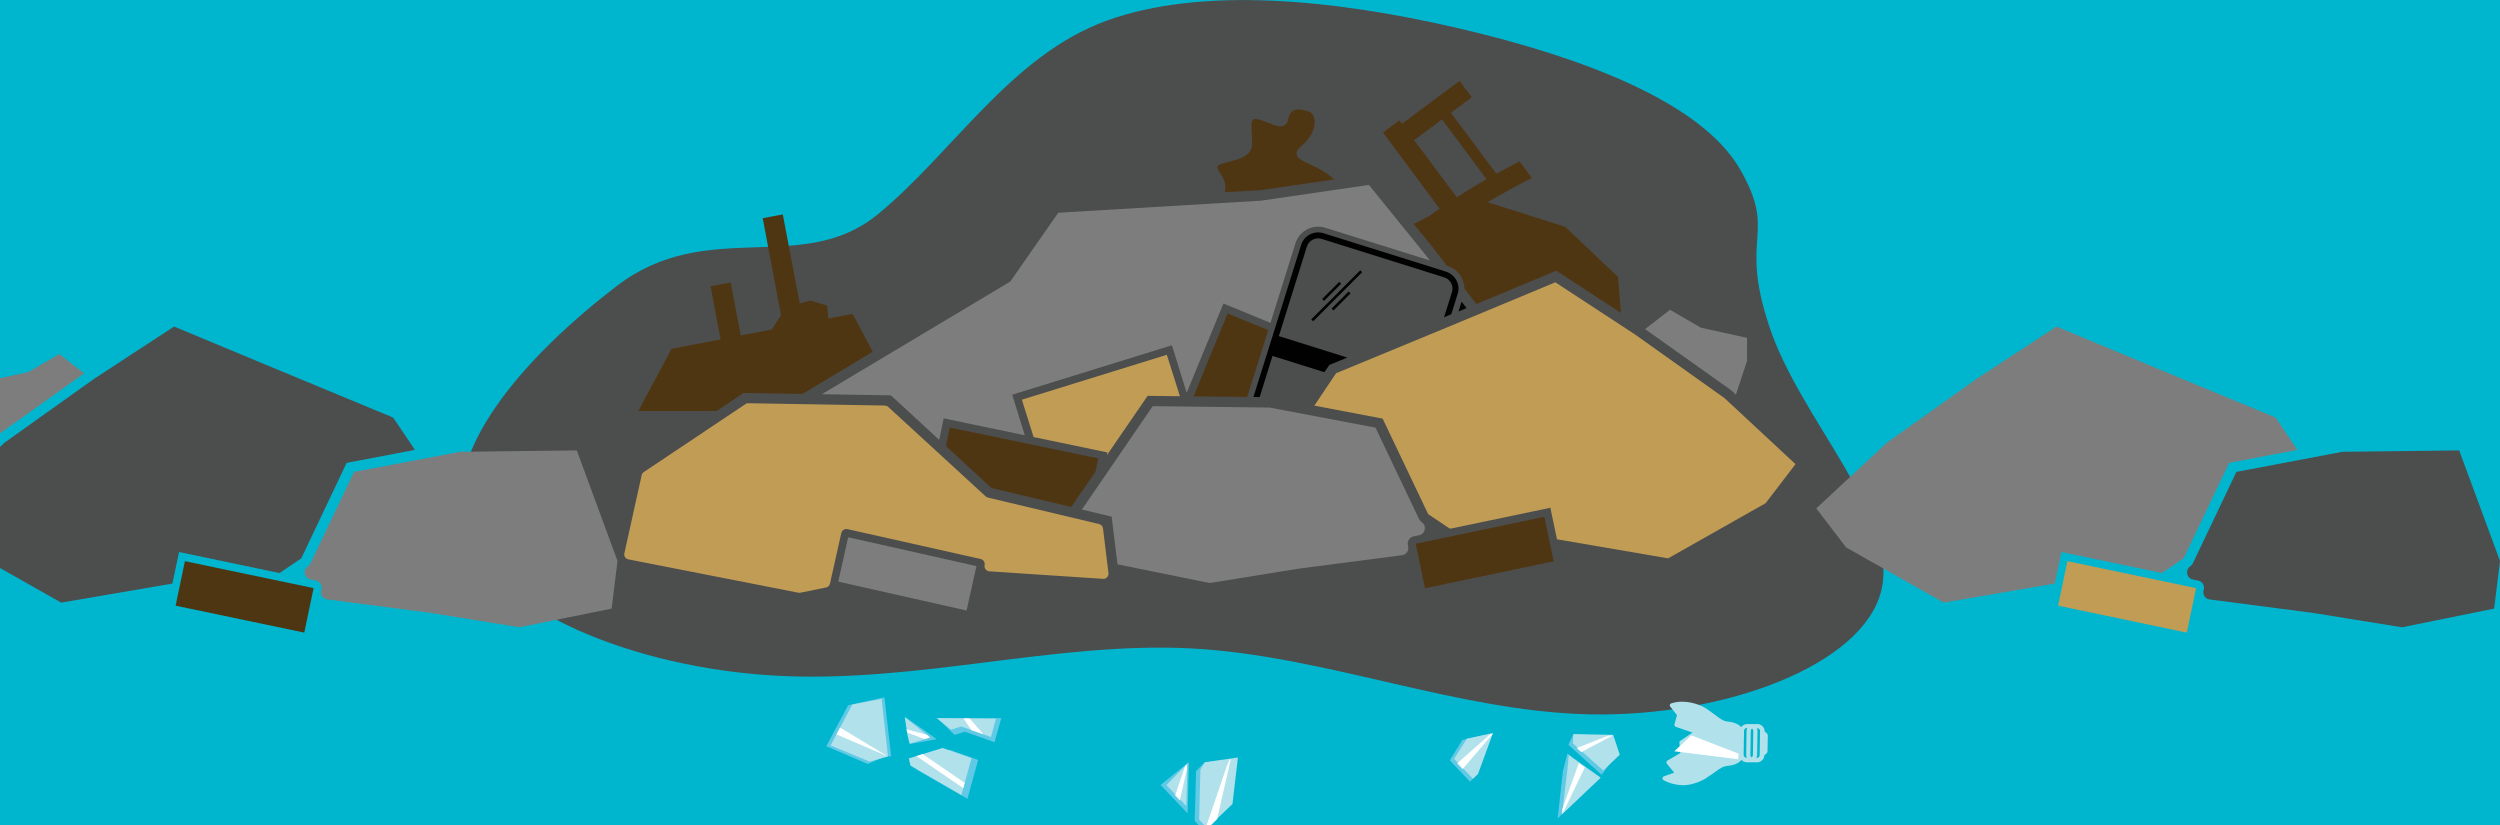
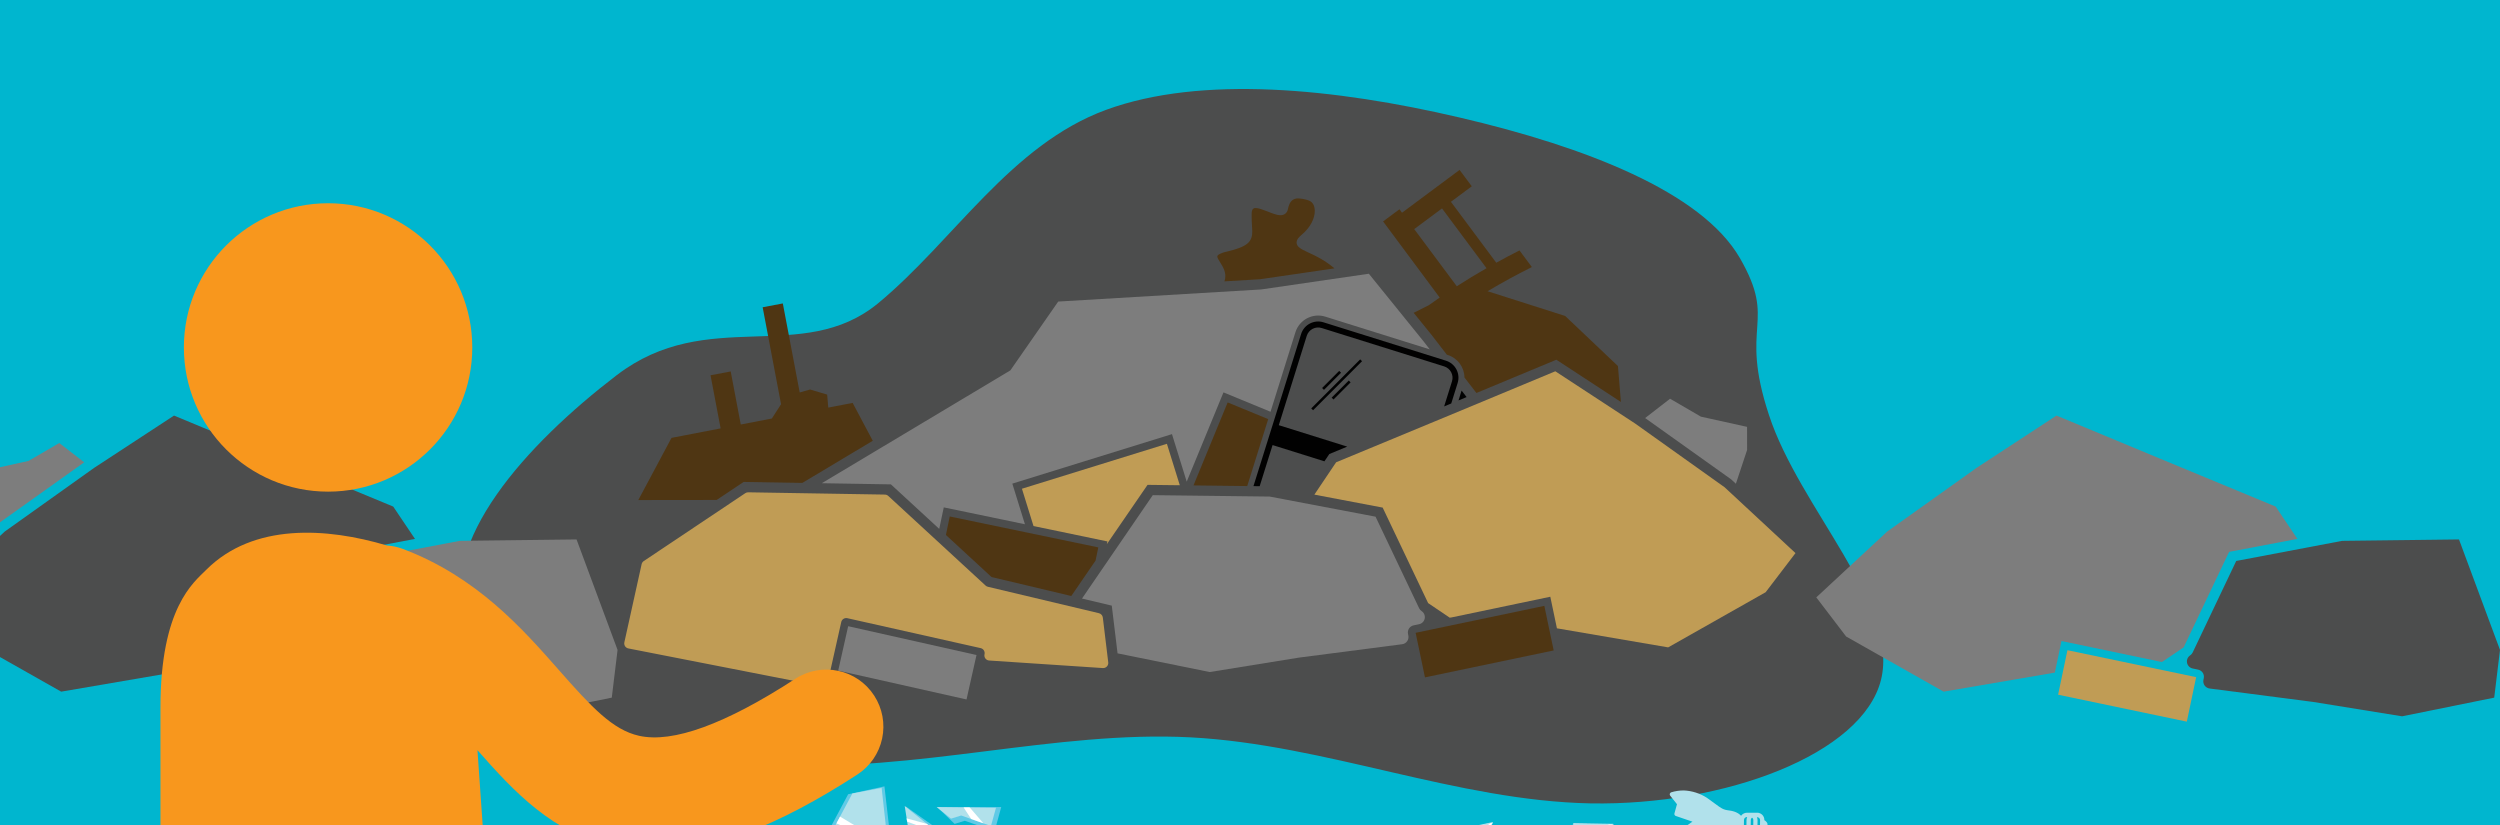
- <svg xmlns="http://www.w3.org/2000/svg" xmlns:xlink="http://www.w3.org/1999/xlink" version="1.1" x="0px" y="0px" viewBox="0 0 1966 648" style="enable-background:new 0 0 1966 648;" xml:space="preserve">
-   <style type="text/css">
- 	.st0{fill:#00B6CF;}
- 	.st1{fill:#C09C55;}
- 	.st2{fill:#FDB615;}
- 	.st3{fill:#5E54A4;}
- 	.st4{fill:#DF1C4D;}
- 	.st5{fill:#4C4D4D;}
- 	.st6{fill:#7D7D7D;}
- 	.st7{fill:#4F3613;}
- 	.st8{fill:#010101;}
- 	.st9{fill:#B1E1EB;}
- 	.st10{fill:#60CAE6;}
- 	.st11{clip-path:url(#SVGID_2_);fill:#FFFFFF;}
- 	.st12{clip-path:url(#SVGID_4_);fill:#FFFFFF;}
- 	.st13{clip-path:url(#SVGID_6_);fill:#FFFFFF;}
- 	.st14{clip-path:url(#SVGID_8_);fill:#FFFFFF;}
- 	.st15{clip-path:url(#SVGID_10_);fill:#FFFFFF;}
- 	.st16{clip-path:url(#SVGID_12_);fill:#FFFFFF;}
- 	.st17{clip-path:url(#SVGID_14_);fill:#FFFFFF;}
- 	.st18{clip-path:url(#SVGID_16_);fill:#FFFFFF;}
- 	.st19{clip-path:url(#SVGID_18_);fill:#FFFFFF;}
- 	.st20{fill:#FFFFFF;}
- 	.st21{clip-path:url(#SVGID_20_);fill:#4C4D4D;}
- 	.st22{fill:#CCCBCA;}
- 	.st23{fill:#1D2959;}
- 	.st24{fill:none;stroke:#000000;stroke-width:8;stroke-linecap:round;stroke-linejoin:round;stroke-miterlimit:10;}
- 	.st25{clip-path:url(#SVGID_22_);}
- 	.st26{fill:#F8971D;}
- 	.st27{clip-path:url(#SVGID_22_);fill:#DF1C4D;}
- 	.st28{clip-path:url(#SVGID_22_);fill:#5E54A4;}
- 	.st29{clip-path:url(#SVGID_24_);}
- 	.st30{clip-path:url(#SVGID_24_);fill:#F8971D;}
- 	.st31{fill:#2CBAA8;}
- 	.st32{clip-path:url(#SVGID_24_);fill:#DF1C4D;}
- 	.st33{fill:#009444;}
- 	.st34{fill:#8DC63F;}
- 	.st35{fill-rule:evenodd;clip-rule:evenodd;fill:#FDB615;}
- 	.st36{clip-path:url(#SVGID_26_);}
- 	.st37{clip-path:url(#SVGID_26_);fill:#00B6CF;}
- 	.st38{clip-path:url(#SVGID_28_);}
- 	.st39{clip-path:url(#SVGID_28_);fill:#FDB615;}
- 	.st40{fill:#00B6CF;stroke:#00B6CF;stroke-width:20;stroke-linecap:round;stroke-miterlimit:10;}
- 	.st41{fill:#F78F1E;}
- 	.st42{fill:none;stroke:#DF1C4D;stroke-miterlimit:10;}
- 	.st43{fill:#00A9BF;}
- 	.st44{fill:#058FB3;}
- 	.st45{fill:#FDF391;}
- 	.st46{fill:#C1D730;}
- 	.st47{fill:#FCEC13;}
- 	.st48{fill:#FBD81C;}
- 	.st49{fill:#11AE55;}
- 	.st50{fill:#0FA84C;}
- 	.st51{fill:#EC5283;}
- 	.st52{fill:#EF3F3B;}
- 	.st53{fill:#F04B39;}
- 	.st54{fill:#D9E25A;}
- 	.st55{fill:#F99D2B;}
- 	.st56{fill:#FCD502;}
- 	.st57{fill:#EE5963;}
- 	.st58{fill:#65CBE6;}
- </style>
-   <g id="Layer_1">
-     <rect x="-72" y="-72" class="st0" width="2103.6" height="784.4" />
+ <svg xmlns="http://www.w3.org/2000/svg" viewBox="0 0 1966 648">
+   <defs>
+     <style>.cls-1{fill:none;}.cls-2{fill:#00b6cf;}.cls-3{fill:#4c4d4d;}.cls-4{fill:#7d7d7d;}.cls-5{fill:#4f3613;}.cls-6{fill:#010101;}.cls-7{fill:#c09c55;}.cls-8{fill:#b1e1eb;}.cls-9{fill:#60cae6;}.cls-10{clip-path:url(#clip-path);}.cls-11{fill:#fff;}.cls-12{clip-path:url(#clip-path-2);}.cls-13{clip-path:url(#clip-path-3);}.cls-14{clip-path:url(#clip-path-4);}.cls-15{clip-path:url(#clip-path-5);}.cls-16{fill:#f8971d;}</style>
+     <clipPath id="clip-path">
+       <polyline class="cls-1" points="683.84 668.92 653.16 656.17 670.31 623.97 693.31 619.6 698.75 663.32" />
+     </clipPath>
+     <clipPath id="clip-path-2">
+       <polygon class="cls-1" points="715.23 654.87 713.69 648.33 711.44 633.85 731.34 649.89 715.23 654.87" />
+     </clipPath>
+     <clipPath id="clip-path-3">
+       <polygon class="cls-1" points="747.88 643.78 736.56 634.66 783.24 635.22 779.3 649.56 755.89 641.31 747.88 643.78" />
+     </clipPath>
+     <clipPath id="clip-path-4">
+       <polygon class="cls-1" points="1237.04 647.92 1268.35 648.48 1273.52 664.15 1260.5 676.49 1236.58 655.26 1237.04 647.92" />
+     </clipPath>
+     <clipPath id="clip-path-5">
+       <polygon class="cls-1" points="1153.18 651.47 1173.8 647.02 1162 679.3 1158.05 683.05 1143.25 667.44 1153.18 651.47" />
+     </clipPath>
+   </defs>
+   <g id="Layer_1" data-name="Layer 1">
+     <rect class="cls-2" x="-72" y="-72" width="2103.63" height="784.35" />
  </g>
-   <g id="_x30_1_x5F_RUBBLE">
-     <g transform="translate(300,300)">
-       <path class="st5" d="M569.9-283.6c74.9-27.4,179.9-16.9,278.2,6.1c98.1,22.9,189.8,58.3,220.1,110.3    c30.1,52.2-1.1,50.9,23.1,123.7c23.8,72.8,102.6,149.5,88.1,208.1s-122.8,99-228.3,97.2c-105.5-2.1-208.2-46.3-314.6-51.9    c-106.3-5.5-216.3,27.8-327,21.4C198.4,225.1,86.9,179.3,65.8,118C44.4,56.6,113.4-20.2,185-75.1c71.5-54.7,145.7-7.4,205.5-56.5    C449.9-180.6,494.8-256.1,569.9-283.6z" />
+   <g id="_01_RUBBLE" data-name="01_RUBBLE">
+     <path class="cls-3" d="M869.87,86.36c74.91-27.41,179.9-16.93,278.23,6.11,98.15,22.91,189.81,58.27,220.06,110.32,30.08,52.17-1.08,50.92,23,123.7,23.78,72.79,102.65,149.49,88.07,208.1s-122.82,99-228.35,97.2c-105.53-2.07-208.18-46.29-314.61-51.94-106.25-5.53-216.28,27.76-327,21.42C498.35,595.05,386.88,549.33,365.81,488c-21.43-61.38,47.54-138.19,119.22-193,71.49-54.7,145.68-7.41,205.47-56.47C749.93,189.41,794.77,113.89,869.87,86.36Z" />
+     <polygon class="cls-4" points="1365.1 380.42 1373.92 353.84 1373.9 335.68 1337.57 327.65 1313.34 313.56 1293.73 328.75 1361.36 376.95 1365.1 380.42" />
+     <path class="cls-5" d="M1125.8,263.39l12,15.56.72.22a18.76,18.76,0,0,1,13.13,17.7l9.41,12.17,62.86-26.15,50.77,33.22-2.34-28.25-41.51-39.39-61-19.45q17-10.12,34.81-19l-9.73-13.09c-6.16,3.11-12.23,6.36-18.25,9.69L1141,158.69l16.4-12.19-9.59-12.88-45.27,33.66-2-2.73-12.88,9.58L1132.17,234c-2.87,2-5.69,4-8.52,6l-11.94,6Zm-13.66-83.23L1134,163.91l35,47q-11.87,6.81-23.38,14.2Z" />
+     <path class="cls-5" d="M991,219.58l58.42-8.53a67.79,67.79,0,0,0-10.57-7.45c-7.71-4.49-14.08-6.33-17.42-9.23a5,5,0,0,1-1.79-3.63c.09-2.42,1.65-4.09,4-6.13,7.23-6,10.32-13.24,10.3-18.68,0-4.48-1.9-7.39-5-8.36a28.13,28.13,0,0,0-8-1.54,7.09,7.09,0,0,0-5,1.68c-1.29,1.17-2.44,3.24-3.15,6.78a5.55,5.55,0,0,1-5.77,4.73c-3.24,0-6.73-1.57-10.3-2.95s-7.05-2.71-9.22-2.66a2.73,2.73,0,0,0-2.2.74c-.46.5-1,1.61-1,3.82,0,.77,0,1.52,0,2.25,0,4.64.47,8.28.48,11.51.06,3.63-.77,7.17-4,9.73s-8,4.29-16.14,6.24a19.79,19.79,0,0,0-6.34,2.34c-1,.77-1,1-1,1.47-.11.86,1.18,3.08,2.85,5.66s3.44,5.83,3.45,9.78a12.17,12.17,0,0,1-.72,4.12Z" />
+     <polygon class="cls-6" points="1146.97 314.91 1153.34 312.26 1149.4 307.15 1146.97 314.91" />
+     <path class="cls-4" d="M700.61,380.91l38,35L742.18,399,806,412.27l-9.91-31.95L921.64,341.4l11.59,37.38,28.91-70.21,37,15.24,19.58-62.54A18.76,18.76,0,0,1,1042.2,249l82.16,25.74-4.9-6.33-43-53.15-84.66,12.37-159.62,9.52-37.65,54.13L646.27,380Z" />
+     <polygon class="cls-5" points="566.69 336.88 528.08 344.34 501.96 393.24 563.6 393.16 584.81 378.99 630.98 379.75 686.34 346.62 670.52 316.84 651.35 320.54 650.67 312.45 650.49 310.32 637.04 306.3 628.89 308.64 615.61 238.62 599.75 241.62 614.22 317.89 613.04 319.72 606.98 329.11 582.54 333.83 581.03 325.9 574.63 292.1 558.76 295.11 565.19 328.96 566.69 336.88" />
+     <path class="cls-7" d="M812.75,413.68l58.13,12.1-.45,2.12,32-46.61,25.36.3L917.65,349l-114,35.34Z" />
+     <polyline class="cls-5" points="994.06 339.99 997.32 329.6 965.43 316.47 938.56 381.73 980.83 382.24 992.18 345.98" />
+     <path class="cls-5" d="M779.74,453.78l62.72,14.92,19.09-27.85,2.16-10.38L746.87,406.15l-3,14.57Z" />
+     <path class="cls-6" d="M1137.13,283.65l-96.33-30.18a14.06,14.06,0,0,0-17.61,9.2L985.72,382.3l4.88.06L1000.75,350l40.78,12.78,3.85-5.73,14.07-5.83-53.81-16.86,22-70.27a9.36,9.36,0,0,1,11.74-6.13l96.34,30.18a9.36,9.36,0,0,1,6.13,11.73l-6.18,19.75,3.59-1.49,2-.85,5-16A14,14,0,0,0,1137.13,283.65Z" />
+     <rect class="cls-6" x="1037.63" y="298.08" width="19.02" height="2.06" transform="translate(95.76 829.06) rotate(-45.06)" />
+     <rect class="cls-6" x="1045.12" y="305.63" width="19.02" height="2.06" transform="translate(92.73 836.78) rotate(-45.07)" />
+     <rect class="cls-6" x="1023.88" y="301.58" width="54.49" height="2.05" transform="translate(94.27 832.57) rotate(-45.04)" />
+     <polygon class="cls-7" points="1388.5 465.73 1411.97 434.96 1356.27 383.22 1285.93 333.1 1223.1 291.98 1142.38 325.56 1050.72 363.55 1033.62 388.97 1087.33 399.17 1123.08 474.27 1140.05 485.73 1141.32 485.57 1219.16 469.27 1224.36 494.11 1311.84 509.1 1388.5 465.73" />
+     <path class="cls-4" d="M1111.66,491.78l4.34-.91a5.69,5.69,0,0,0,2-10.28h0a5.78,5.78,0,0,1-2-2.27l-34.27-72-83.27-15.82-91.91-1.11L850.88,470.7l23.42,5.57,4.55,37.53,72.5,14.69,69.89-11.31,81.44-10.57a5.69,5.69,0,0,0,4.84-6.81l-.26-1.28A5.69,5.69,0,0,1,1111.66,491.78Z" />
+     <path class="cls-7" d="M586.15,387.8l-79.88,53.4a4,4,0,0,0-1.7,2.48L491,505.1a4,4,0,0,0,3.16,4.83l133.6,26.17a4.05,4.05,0,0,0,1.59,0L649.51,532a4.05,4.05,0,0,0,3.13-3.07l8.91-39.73a4,4,0,0,1,4.82-3.05l104.85,23.54a4,4,0,0,1,3,4.83h0a4,4,0,0,0,3.67,4.91l89.36,5.93a4,4,0,0,0,4.27-4.51l-4.26-35.2a4.06,4.06,0,0,0-3.08-3.44l-87.38-20.78a4,4,0,0,1-1.8-1L698.53,390a4,4,0,0,0-2.67-1.06l-107.4-1.79A4.06,4.06,0,0,0,586.15,387.8Z" />
+     <path class="cls-4" d="M760.07,550.06l7.85-34.94L667,492.45l-7.84,34.94Z" />
+     <path class="cls-5" d="M1214.47,476.44l-101.22,21.2,7.34,35.05,101.22-21.19Z" />
+     <path class="cls-8" d="M1314.27,623.06a1.67,1.67,0,0,0-.84,2.64l5.34,6.73-2,7.25a1.67,1.67,0,0,0,1.07,2l13.11,4.48-9.57,6.53a1.66,1.66,0,0,0-.72,1.52l.67,8.06-10.12,5.9a1.66,1.66,0,0,0-.81,1.15,1.71,1.71,0,0,0,.36,1.36l5.72,6.86-8.1,2.91a1.66,1.66,0,0,0-1.1,1.46,1.63,1.63,0,0,0,.88,1.59,33.39,33.39,0,0,0,15.23,3.88c6.16.08,13.93-2.79,18.11-5.53,3-2,5.29-3.61,7.11-4.92,4.52-3.24,6.21-4.45,10.51-4.88,6-.6,8.89-2.89,10.28-4.6a5.67,5.67,0,0,0,4.11,1.87l2.65,0,.29,0a2.85,2.85,0,0,0,.29,0l2.1,0h0l2.65,0h.59a1.66,1.66,0,0,0,.7-.15,5.68,5.68,0,0,0,4.47-5.46v-.12c1.19-.61,2.53-2,2.54-2.88l.18-12.73c0-.93-1.29-2.31-2.47-3v-.11a5.67,5.67,0,0,0-4.31-5.58,1.55,1.55,0,0,0-.71-.17h-.58l-2.66,0-2.1,0-.29,0c-.1,0-.19,0-.29,0l-2.66,0a5.68,5.68,0,0,0-4.72,2.41c-1.51-1.66-4.36-3.59-9.61-4.21-4.44-.52-6.06-1.72-10.85-5.28-1.68-1.26-3.79-2.82-6.49-4.7a36.68,36.68,0,0,0-18-5.73A33.6,33.6,0,0,0,1314.27,623.06ZM1374,642.54a5.66,5.66,0,0,0-.55,2.33l-.26,18.79a5.58,5.58,0,0,0,.49,2.34h-.18a2.33,2.33,0,0,1-2.3-2.37l.26-18.79a2.35,2.35,0,0,1,2.37-2.31Zm3.82.47a2.32,2.32,0,0,1,1,1.93l-.26,18.79a1.21,1.21,0,1,1-2,0l.26-18.79A2.33,2.33,0,0,1,1377.83,643Zm6.31,2-.26,18.79a2.35,2.35,0,0,1-2.36,2.31h-.18a5.82,5.82,0,0,0,.55-2.33l.26-18.79a5.58,5.58,0,0,0-.49-2.34h.17A2.34,2.34,0,0,1,1384.14,645Z" />
+     <polygon class="cls-9" points="715.84 655.04 718.99 649.78 712.05 634.02 736.64 651.35 715.84 655.04" />
+     <polygon class="cls-9" points="696.13 664.78 682.4 670.84 649.83 656.8 666.98 624.6 695.53 618.39 700.84 664.79 696.13 664.78" />
+     <polygon class="cls-9" points="750.72 647.92 737.14 634.82 787.37 634.68 782.14 653.7 758.73 645.45 750.72 647.92" />
+     <polygon class="cls-8" points="715.27 654.88 713.73 648.34 711.48 633.86 731.38 649.9 715.27 654.88" />
+     <polygon class="cls-8" points="747.88 643.78 736.56 634.66 783.24 635.22 779.3 649.56 755.89 641.31 747.88 643.78" />
+     <polygon class="cls-9" points="1237.33 647.31 1265.16 648.92 1270.34 664.59 1259.55 679.28 1233.4 655.7 1237.33 647.31" />
+     <polygon class="cls-9" points="1149.99 651.91 1170.62 647.46 1159.93 680.91 1155.97 684.66 1140.07 667.88 1149.99 651.91" />
+     <polyline class="cls-8" points="683.84 668.92 653.16 656.17 670.31 623.97 693.31 619.6 698.33 664.89" />
+     <g class="cls-10">
+       <polygon class="cls-11" points="651.71 636.79 648.6 643.57 698.33 664.89 698.33 664.89 651.71 636.79" />
    </g>
-     <g>
-       <polygon class="st6" points="1365.1,310.4 1373.9,283.8 1373.9,265.7 1337.6,257.7 1313.3,243.6 1293.7,258.8 1361.4,306.9   " />
-       <path class="st7" d="M1125.8,193.4l12,15.6l0.7,0.2c7.9,2.5,13,9.8,13.1,17.7l9.4,12.2l62.9-26.2l50.8,33.2l-2.3-28.3l-41.5-39.4    l-61-19.4c11.4-6.8,23-13.1,34.8-19l-9.7-13.1c-6.2,3.1-12.2,6.4-18.3,9.7L1141,88.7l16.4-12.2l-9.6-12.9l-45.3,33.7l-2-2.7    l-12.9,9.6l44.5,59.9c-2.9,2-5.7,4-8.5,6l-11.9,6L1125.8,193.4z M1112.1,110.2l21.9-16.3l35,47c-7.9,4.5-15.7,9.3-23.4,14.2    L1112.1,110.2z" />
-       <path class="st7" d="M991,149.6l58.4-8.5c-3.6-3.1-7.2-5.5-10.6-7.5c-7.7-4.5-14.1-6.3-17.4-9.2c-1-0.9-1.8-2.1-1.8-3.6    c0.1-2.4,1.7-4.1,4-6.1c7.2-6,10.3-13.2,10.3-18.7c-0.1-4.5-1.9-7.4-5-8.4c-3-1-5.8-1.5-8-1.5c-2.2,0-3.7,0.5-5,1.7    c-1.3,1.2-2.4,3.2-3.2,6.8c-0.4,3.1-3.3,4.9-5.8,4.7c-3.2,0-6.7-1.6-10.3-3c-3.5-1.4-7.1-2.7-9.2-2.7c-1.2,0-1.7,0.3-2.2,0.7    c-0.5,0.5-1,1.6-1,3.8c0,0.8,0,1.5,0,2.2c0,4.6,0.5,8.3,0.5,11.5c0.1,3.6-0.8,7.2-4,9.7c-3.1,2.5-8,4.3-16.1,6.2    c-3.3,0.8-5.3,1.6-6.3,2.3c-1,0.8-1,1-1,1.5c-0.1,0.9,1.2,3.1,2.9,5.7c1.6,2.6,3.4,5.8,3.5,9.8c0,1.3-0.2,2.7-0.7,4.1L991,149.6z" />
-       <polygon class="st8" points="1147,244.9 1153.3,242.3 1149.4,237.2   " />
-       <path class="st6" d="M700.6,310.9l38,35l3.5-16.9l63.8,13.3l-9.9-31.9l125.6-38.9l11.6,37.4l28.9-70.2l37,15.2l19.6-62.5    c3.1-9.9,13.6-15.4,23.5-12.3l82.2,25.7l-4.9-6.3l-43-53.1l-84.7,12.4l-159.6,9.5l-37.7,54.1L646.3,310L700.6,310.9z" />
-       <polygon class="st7" points="566.7,266.9 528.1,274.3 502,323.2 563.6,323.2 584.8,309 631,309.8 686.3,276.6 670.5,246.8     651.4,250.5 650.7,242.5 650.5,240.3 637,236.3 628.9,238.6 615.6,168.6 599.8,171.6 614.2,247.9 613,249.7 607,259.1     582.5,263.8 581,255.9 574.6,222.1 558.8,225.1 565.2,259   " />
-       <path class="st1" d="M812.8,343.7l58.1,12.1l-0.4,2.1l32-46.6l25.4,0.3L917.6,279l-114,35.3L812.8,343.7z" />
-       <polyline class="st7" points="994.1,270 997.3,259.6 965.4,246.5 938.6,311.7 980.8,312.2 992.2,276   " />
-       <path class="st7" d="M779.7,383.8l62.7,14.9l19.1-27.8l2.2-10.4l-116.8-24.3l-3,14.6L779.7,383.8z" />
-       <path class="st8" d="M1137.1,213.6l-96.3-30.2c-7.4-2.3-15.3,1.8-17.6,9.2l-37.5,119.6l4.9,0.1l10.1-32.4l40.8,12.8l3.9-5.7    l14.1-5.8l-53.8-16.9l22-70.3c1.5-4.9,6.8-7.7,11.7-6.1l96.3,30.2c4.9,1.5,7.7,6.8,6.1,11.7l-6.2,19.7l3.6-1.5l2.1-0.9l5-16    C1148.7,223.9,1144.5,216,1137.1,213.6z" />
-       <rect x="1037.6" y="228.1" transform="matrix(0.7064 -0.7079 0.7079 0.7064 145.3066 808.5015)" class="st8" width="19" height="2.1" />
-       <rect x="1045.1" y="235.6" transform="matrix(0.7062 -0.708 0.708 0.7062 142.2899 816.2183)" class="st8" width="19" height="2.1" />
-       <rect x="1023.9" y="231.6" transform="matrix(0.7066 -0.7076 0.7076 0.7066 143.8025 812.0289)" class="st8" width="54.5" height="2.1" />
-       <polygon class="st1" points="1388.5,395.7 1412,365 1356.3,313.2 1285.9,263.1 1223.1,222 1142.4,255.6 1050.7,293.5 1033.6,319     1087.3,329.2 1123.1,404.3 1140.1,415.7 1141.3,415.6 1219.2,399.3 1224.4,424.1 1311.8,439.1   " />
-       <path class="st6" d="M1111.7,421.8l4.3-0.9c4.9-1,6.2-7.5,2-10.3l0,0c-0.8-0.6-1.5-1.4-2-2.3l-34.3-72l-83.3-15.8l-91.9-1.1    l-55.7,81.3l23.4,5.6l4.6,37.5l72.5,14.7l69.9-11.3l81.4-10.6c3.3-0.4,5.5-3.6,4.8-6.8l-0.3-1.3    C1106.6,425.4,1108.6,422.4,1111.7,421.8z" />
-       <path class="st1" d="M586.2,317.8l-79.9,53.4c-0.9,0.6-1.5,1.5-1.7,2.5L491,435.1c-0.5,2.2,0.9,4.4,3.2,4.8l133.6,26.2    c0.5,0.1,1.1,0.1,1.6,0l20.2-4.1c1.6-0.3,2.8-1.5,3.1-3.1l8.9-39.7c0.5-2.2,2.6-3.5,4.8-3.1l104.8,23.5c2.2,0.5,3.5,2.6,3.1,4.8v0    c-0.5,2.4,1.2,4.7,3.7,4.9l89.4,5.9c2.5,0.2,4.6-2,4.3-4.5l-4.3-35.2c-0.2-1.7-1.4-3-3.1-3.4l-87.4-20.8c-0.7-0.2-1.3-0.5-1.8-1    L698.5,320c-0.7-0.7-1.7-1-2.7-1.1l-107.4-1.8C587.6,317.1,586.8,317.3,586.2,317.8z" />
-       <path class="st6" d="M760.1,480.1l7.8-34.9L667,422.5l-7.8,34.9L760.1,480.1z" />
-       <path class="st7" d="M1214.5,406.4l-101.2,21.2l7.3,35l101.2-21.2L1214.5,406.4z" />
+     <g class="cls-12">
+       <polygon class="cls-11" points="744.66 657.92 748.14 653.14 699.3 639.85 697.11 639.95 744.66 657.92" />
    </g>
-     <path class="st9" d="M1314.3,553.1c-0.5,0.2-1,0.6-1.1,1.1c-0.2,0.5-0.1,1.1,0.3,1.5l5.3,6.7l-2,7.2c-0.2,0.9,0.2,1.7,1.1,2   l13.1,4.5l-9.6,6.5c-0.5,0.3-0.8,0.9-0.7,1.5l0.7,8.1l-10.1,5.9c-0.4,0.2-0.7,0.7-0.8,1.2s0,1,0.4,1.4l5.7,6.9l-8.1,2.9   c-0.6,0.2-1.1,0.8-1.1,1.5c-0.1,0.7,0.3,1.3,0.9,1.6c4.7,2.5,9.9,3.8,15.2,3.9c6.2,0.1,13.9-2.8,18.1-5.5c3-2,5.3-3.6,7.1-4.9   c4.5-3.2,6.2-4.5,10.5-4.9c6-0.6,8.9-2.9,10.3-4.6c1,1.1,2.5,1.8,4.1,1.9l2.7,0c0.1,0,0.2,0,0.3,0c0.1,0,0.2,0,0.3,0l2.1,0   c0,0,0,0,0,0l2.7,0c0,0,0,0,0,0l0.6,0c0.2,0,0.5-0.1,0.7-0.1c2.5-0.6,4.4-2.8,4.5-5.5l0-0.1c1.2-0.6,2.5-2,2.5-2.9l0.2-12.7   c0-0.9-1.3-2.3-2.5-2.9l0-0.1c0-2.7-1.8-5-4.3-5.6c-0.2-0.1-0.4-0.2-0.7-0.2l-0.6,0l-2.7,0l-2.1,0c-0.1,0-0.2,0-0.3,0   c-0.1,0-0.2,0-0.3,0l-2.7,0c-1.9,0-3.7,0.9-4.7,2.4c-1.5-1.7-4.4-3.6-9.6-4.2c-4.4-0.5-6.1-1.7-10.8-5.3c-1.7-1.3-3.8-2.8-6.5-4.7   c-4.6-3.2-12.3-5.6-18-5.7C1320.9,551.6,1317.5,552.1,1314.3,553.1z M1374,572.5c-0.3,0.7-0.5,1.5-0.5,2.3l-0.3,18.8   c0,0.8,0.2,1.6,0.5,2.3l-0.2,0c-1.3,0-2.3-1.1-2.3-2.4l0.3-18.8c0-1.3,1.1-2.3,2.4-2.3L1374,572.5z M1377.8,573   c0.6,0.4,1,1.1,1,1.9l-0.3,18.8c0,0.8-0.4,1.5-1,1.9c-0.6-0.4-1-1.1-1-1.9l0.3-18.8C1376.8,574.1,1377.2,573.4,1377.8,573z    M1384.1,575l-0.3,18.8c0,1.3-1.1,2.3-2.4,2.3l-0.2,0c0.3-0.7,0.5-1.5,0.6-2.3l0.3-18.8c0-0.8-0.2-1.6-0.5-2.3l0.2,0   C1383.1,572.7,1384.2,573.7,1384.1,575z" />
-     <polygon class="st10" points="715.8,585 719,579.8 712.1,564 736.6,581.3  " />
-     <polygon class="st10" points="696.1,594.8 682.4,600.8 649.8,586.8 667,554.6 695.5,548.4 700.8,594.8  " />
-     <polygon class="st10" points="719.9,597.8 746.5,589.6 769.2,597.6 760.8,628.2 720.8,605.1  " />
-     <polygon class="st10" points="750.7,577.9 737.1,564.8 787.4,564.7 782.1,583.7 758.7,575.4  " />
-     <polygon class="st9" points="715.3,584.9 713.7,578.3 711.5,563.9 731.4,579.9  " />
-     <polygon class="st9" points="714.7,596.4 741.2,588.2 764,596.2 756,625.2 716,602.1  " />
-     <polygon class="st9" points="747.9,573.8 736.6,564.7 783.2,565.2 779.3,579.6 755.9,571.3  " />
-     <polygon class="st10" points="1237.3,577.3 1265.2,578.9 1270.3,594.6 1259.5,609.3 1233.4,585.7  " />
-     <polygon class="st10" points="1150,581.9 1170.6,577.5 1159.9,610.9 1156,614.7 1140.1,597.9  " />
-     <polygon class="st10" points="935,599.3 933.9,639.6 912.7,617.3  " />
-     <polygon class="st10" points="1229.1,606.4 1232.6,592.5 1255.3,612.7 1224.9,643.7  " />
-     <polygon class="st10" points="939.5,645.5 940.6,606.4 946.3,600.5 970.1,596.8 965.8,633.4 948.1,654.6  " />
-     <polyline class="st9" points="683.8,598.9 653.2,586.2 670.3,554 693.3,549.6 698.3,594.9  " />
-     <g>
-       <defs>
-         <polyline id="SVGID_1_" points="683.8,598.9 653.2,586.2 670.3,554 693.3,549.6 698.8,593.3    " />
-       </defs>
-       <clipPath id="SVGID_2_">
-         <use xlink:href="#SVGID_1_" style="overflow:visible;" />
-       </clipPath>
-       <polygon class="st11" points="651.7,566.8 648.6,573.6 698.3,594.9 698.3,594.9   " />
+     <g class="cls-13">
+       <polygon class="cls-11" points="776.25 650.77 742.57 611.86 770.38 654.15 775.54 654.55 776.25 650.77" />
    </g>
-     <g>
-       <defs>
-         <polygon id="SVGID_3_" points="715.2,584.9 713.7,578.3 711.4,563.8 731.3,579.9    " />
-       </defs>
-       <clipPath id="SVGID_4_">
-         <use xlink:href="#SVGID_3_" style="overflow:visible;" />
-       </clipPath>
-       <polygon class="st12" points="744.7,587.9 748.1,583.1 699.3,569.8 697.1,569.9   " />
+     <polygon class="cls-8" points="1237.33 647.31 1268.63 647.86 1273.8 663.54 1260.78 675.88 1236.87 654.65 1237.33 647.31" />
+     <polygon class="cls-8" points="1153.46 650.86 1174.08 646.4 1162.28 678.68 1158.33 682.43 1143.53 666.82 1153.46 650.86" />
+     <g class="cls-14">
+       <path class="cls-11" d="M1214.2,672.81h0a3.53,3.53,0,0,0,4.75,1.46l52.33-27.49-8.22,2.33-.35.12L1216,667.86A3.53,3.53,0,0,0,1214.2,672.81Z" />
    </g>
-     <g>
-       <defs>
-         <polygon id="SVGID_5_" points="714.7,596.4 741.2,588.2 764,596.2 756,625.2 716,602.1    " />
-       </defs>
-       <clipPath id="SVGID_6_">
-         <use xlink:href="#SVGID_5_" style="overflow:visible;" />
-       </clipPath>
-       <polygon class="st13" points="760,621.5 764.9,619.9 723.1,591.3 718.2,592.9   " />
+     <g class="cls-15">
+       <polygon class="cls-11" points="1138.64 676.76 1144.18 681.75 1179.39 640.68 1179.39 640.68 1138.64 676.76" />
    </g>
-     <g>
-       <defs>
-         <polygon id="SVGID_7_" points="747.9,573.8 736.6,564.7 783.2,565.2 779.3,579.6 755.9,571.3    " />
-       </defs>
-       <clipPath id="SVGID_8_">
-         <use xlink:href="#SVGID_7_" style="overflow:visible;" />
-       </clipPath>
-       <polygon class="st14" points="776.2,580.8 742.6,541.9 770.4,584.1 775.5,584.5   " />
-     </g>
-     <polygon class="st9" points="1237.3,577.3 1268.6,577.9 1273.8,593.5 1260.8,605.9 1236.9,584.6  " />
-     <polygon class="st9" points="1153.5,580.9 1174.1,576.4 1162.3,608.7 1158.3,612.4 1143.5,596.8  " />
-     <polygon class="st9" points="933.8,600.4 932.9,633.8 917.3,617.4  " />
-     <polygon class="st9" points="1232.6,605.3 1233.7,593.7 1258.8,611.6 1228.4,640.4  " />
-     <polygon class="st9" points="943,644.5 944,605.3 947.4,599.4 973.5,595.7 969.2,632.3 949.3,651.2  " />
-     <g>
-       <defs>
-         <polygon id="SVGID_9_" points="1237,577.9 1268.3,578.5 1273.5,594.2 1260.5,606.5 1236.6,585.3    " />
-       </defs>
-       <clipPath id="SVGID_10_">
-         <use xlink:href="#SVGID_9_" style="overflow:visible;" />
-       </clipPath>
-       <path class="st15" d="M1214.2,602.8L1214.2,602.8c0.9,1.7,3,2.4,4.8,1.5l52.3-27.5l-8.2,2.3c-0.1,0-0.2,0.1-0.3,0.1l-46.7,18.6    C1214,598.6,1213.2,601,1214.2,602.8z" />
-     </g>
-     <g>
-       <defs>
-         <polygon id="SVGID_11_" points="1153.2,581.5 1173.8,577 1162,609.3 1158,613 1143.3,597.4    " />
-       </defs>
-       <clipPath id="SVGID_12_">
-         <use xlink:href="#SVGID_11_" style="overflow:visible;" />
-       </clipPath>
-       <polygon class="st16" points="1138.6,606.8 1144.2,611.8 1179.4,570.7 1179.4,570.7   " />
-     </g>
-     <g>
-       <defs>
-         <polygon id="SVGID_13_" points="933.5,601 932.6,634.4 917,618    " />
-       </defs>
-       <clipPath id="SVGID_14_">
-         <use xlink:href="#SVGID_13_" style="overflow:visible;" />
-       </clipPath>
-       <polygon class="st17" points="914.9,652.5 922.2,654.1 936.1,593 932.5,600.9   " />
-     </g>
-     <g>
-       <defs>
-         <polygon id="SVGID_15_" points="1232.3,605.9 1233.5,594.3 1258.5,612.2 1228.2,641    " />
-       </defs>
-       <clipPath id="SVGID_16_">
-         <use xlink:href="#SVGID_15_" style="overflow:visible;" />
-       </clipPath>
-       <polygon class="st18" points="1253.9,587.7 1246.9,585.3 1225.7,644.2 1230.3,636.8   " />
-     </g>
-     <g>
-       <defs>
-         <polygon id="SVGID_17_" points="942.7,645.1 943.8,606 947.2,600 973.3,596.3 969,632.9 949,651.8    " />
-       </defs>
-       <clipPath id="SVGID_18_">
-         <use xlink:href="#SVGID_17_" style="overflow:visible;" />
-       </clipPath>
-       <polygon class="st19" points="947.4,653.3 954.7,654.9 968.6,593.9 965,601.8   " />
-     </g>
-     <polygon class="st20" points="1316.7,590.8 1330.1,578.3 1367.3,592.7 1366.9,597.1  " />
-     <polygon class="st6" points="-5.2,345.2 -14,318.7 -14,300.5 22.4,292.5 46.6,278.4 66.2,293.6 -1.4,341.8  " />
-     <polygon class="st5" points="-28.6,430.5 -52,399.8 3.7,348 74,297.9 136.9,256.8 217.6,290.4 309.2,328.4 326.3,353.8 272.6,364    236.9,439.1 219.9,450.6 218.6,450.4 140.8,434.1 135.6,458.9 48.1,473.9  " />
-     <path class="st6" d="M485.6,441.1l-4.6,37.5l-72.5,14.7L338.7,482l-81.4-10.6c-3.3-0.4-5.5-3.6-4.8-6.8l0.3-1.3   c0.6-3.1-1.3-6.1-4.4-6.7l-4.3-0.9c-4.9-1-6.2-7.5-2-10.3h0c0.8-0.6,1.5-1.4,2-2.3l34.3-72l83.3-15.8l91.9-1.1" />
-     <path class="st7" d="M138.1,476.3l101.2,21.2l7.3-35l-101.2-21.2L138.1,476.3z" />
-     <polygon class="st6" points="1451.8,430.5 1428.3,399.8 1484,348 1554.4,297.9 1617.2,256.8 1697.9,290.4 1789.6,328.4    1806.7,353.8 1753,364 1717.2,439.1 1700.2,450.6 1699,450.4 1621.1,434.1 1615.9,458.9 1528.5,473.9  " />
-     <path class="st5" d="M1966,441.1l-4.6,37.5l-72.5,14.7l-69.9-11.3l-81.4-10.6c-3.3-0.4-5.5-3.6-4.8-6.8l0.3-1.3   c0.6-3.1-1.3-6.1-4.4-6.7l-4.3-0.9c-4.9-1-6.2-7.5-2-10.3l0,0c0.8-0.6,1.5-1.4,2-2.3l34.3-72l83.3-15.8l91.9-1.1" />
-     <path class="st1" d="M1618.5,476.3l101.2,21.2l7.3-35l-101.2-21.2L1618.5,476.3z" />
+     <polygon class="cls-4" points="-5.15 415.24 -13.97 388.66 -13.95 370.5 22.38 362.48 46.61 348.38 66.22 363.57 -1.41 411.77 -5.15 415.24" />
+     <polygon class="cls-3" points="-28.55 500.55 -52.02 469.78 3.68 418.05 74.02 367.93 136.85 326.8 217.57 360.38 309.23 398.37 326.33 423.79 272.62 433.99 236.87 509.09 219.9 520.55 218.63 520.4 140.79 504.1 135.59 528.93 48.11 543.92 -28.55 500.55" />
+     <path class="cls-4" d="M485.65,511.1l-4.55,37.52-72.5,14.69L338.71,552l-81.44-10.56a5.7,5.7,0,0,1-4.84-6.82l.26-1.27a5.68,5.68,0,0,0-4.4-6.74L244,525.7a5.69,5.69,0,0,1-2-10.29h0a5.72,5.72,0,0,0,1.95-2.27l34.27-72,83.27-15.81,91.91-1.12" />
+     <path class="cls-5" d="M138.14,546.32l101.22,21.19,7.34-35L145.48,511.27Z" />
+     <polygon class="cls-4" points="1451.8 500.55 1428.33 469.78 1484.03 418.05 1554.37 367.93 1617.21 326.8 1697.93 360.38 1789.58 398.37 1806.68 423.79 1752.97 433.99 1717.22 509.09 1700.25 520.55 1698.98 520.4 1621.14 504.1 1615.94 528.93 1528.46 543.92 1451.8 500.55" />
+     <path class="cls-3" d="M1966,511.1l-4.55,37.52L1889,563.31,1819.06,552l-81.44-10.56a5.7,5.7,0,0,1-4.84-6.82l.26-1.27a5.68,5.68,0,0,0-4.4-6.74l-4.34-.91a5.69,5.69,0,0,1-2-10.29h0a5.72,5.72,0,0,0,2-2.27l34.27-72,83.27-15.81,91.91-1.12" />
+     <path class="cls-7" d="M1618.49,546.32l101.22,21.19,7.34-35-101.22-21.19Z" />
  </g>
-   <g id="_x30_2_x5F_COUGHING">
- </g>
-   <g id="_x30_3_x5F_THIRSTY">
- </g>
-   <g id="_x30_4_x5F_HUNGRY">
- </g>
-   <g id="_x30_5_x5F_FIRSTAID">
- </g>
-   <g id="_x30_6_x5F_LOST_PET">
- </g>
-   <g id="_x30_7_x5F_CHILLY">
- </g>
-   <g id="_x30_8_x5F_CAUGHT_IN_CRACK">
- </g>
-   <g id="_x30_9_x5F_WEATHER">
- </g>
-   <g id="_x31_0_x5F_FIRES">
- </g>
+   <g id="_10_FIRES" data-name="10_FIRES">
+     <circle class="cls-16" cx="258" cy="273.23" r="113.4" />
+     <path class="cls-16" d="M687.45,547a44.83,44.83,0,0,0-62-13.2c-55,35.7-96.36,50.78-122.91,44.82C481.8,574,465.12,556,439.62,527.05c-28.76-32.67-64.55-73.32-122.63-95.31a44.49,44.49,0,0,0-12.8-2.79c-47.19-14.08-105-17.85-142,19.14-10.09,10.09-36,29.9-36,108.27V718.05H384.4l-8.93-128.12c28.72,32.56,59,65.38,107.38,76.25a143.91,143.91,0,0,0,31.7,3.46c45.1,0,96.78-19.73,159.7-60.56A44.85,44.85,0,0,0,687.45,547Z" />
+   </g>
</svg>
